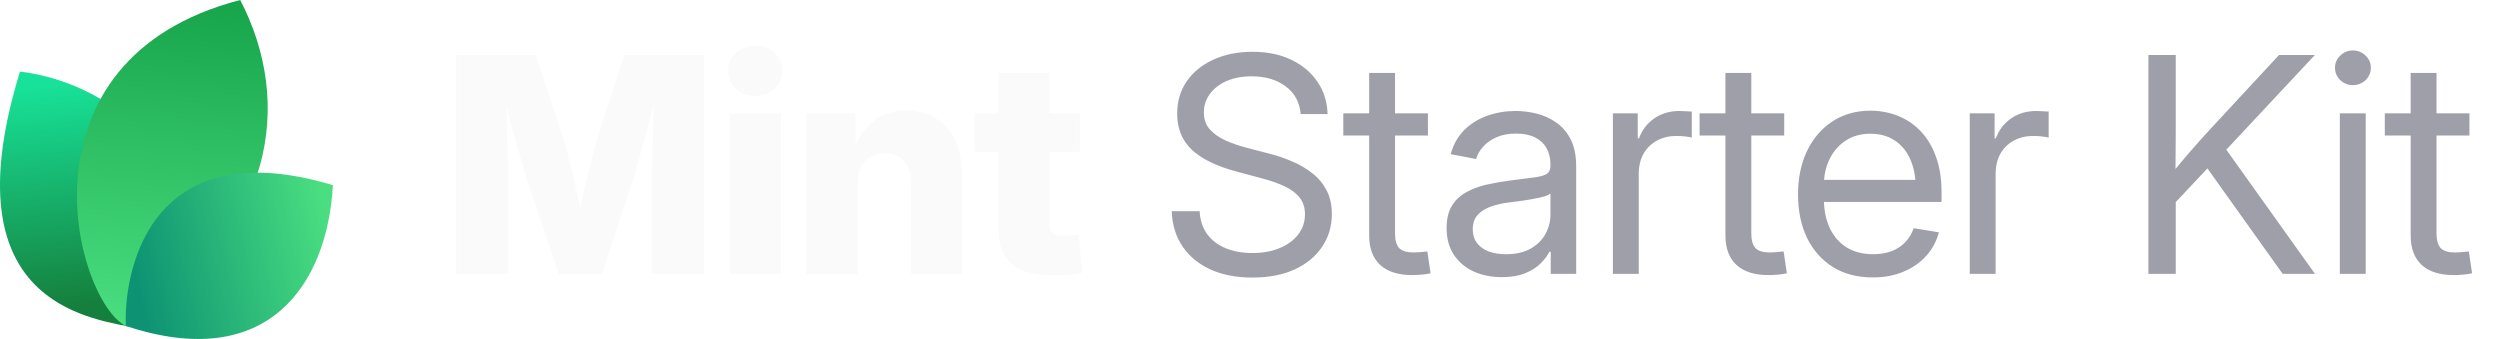
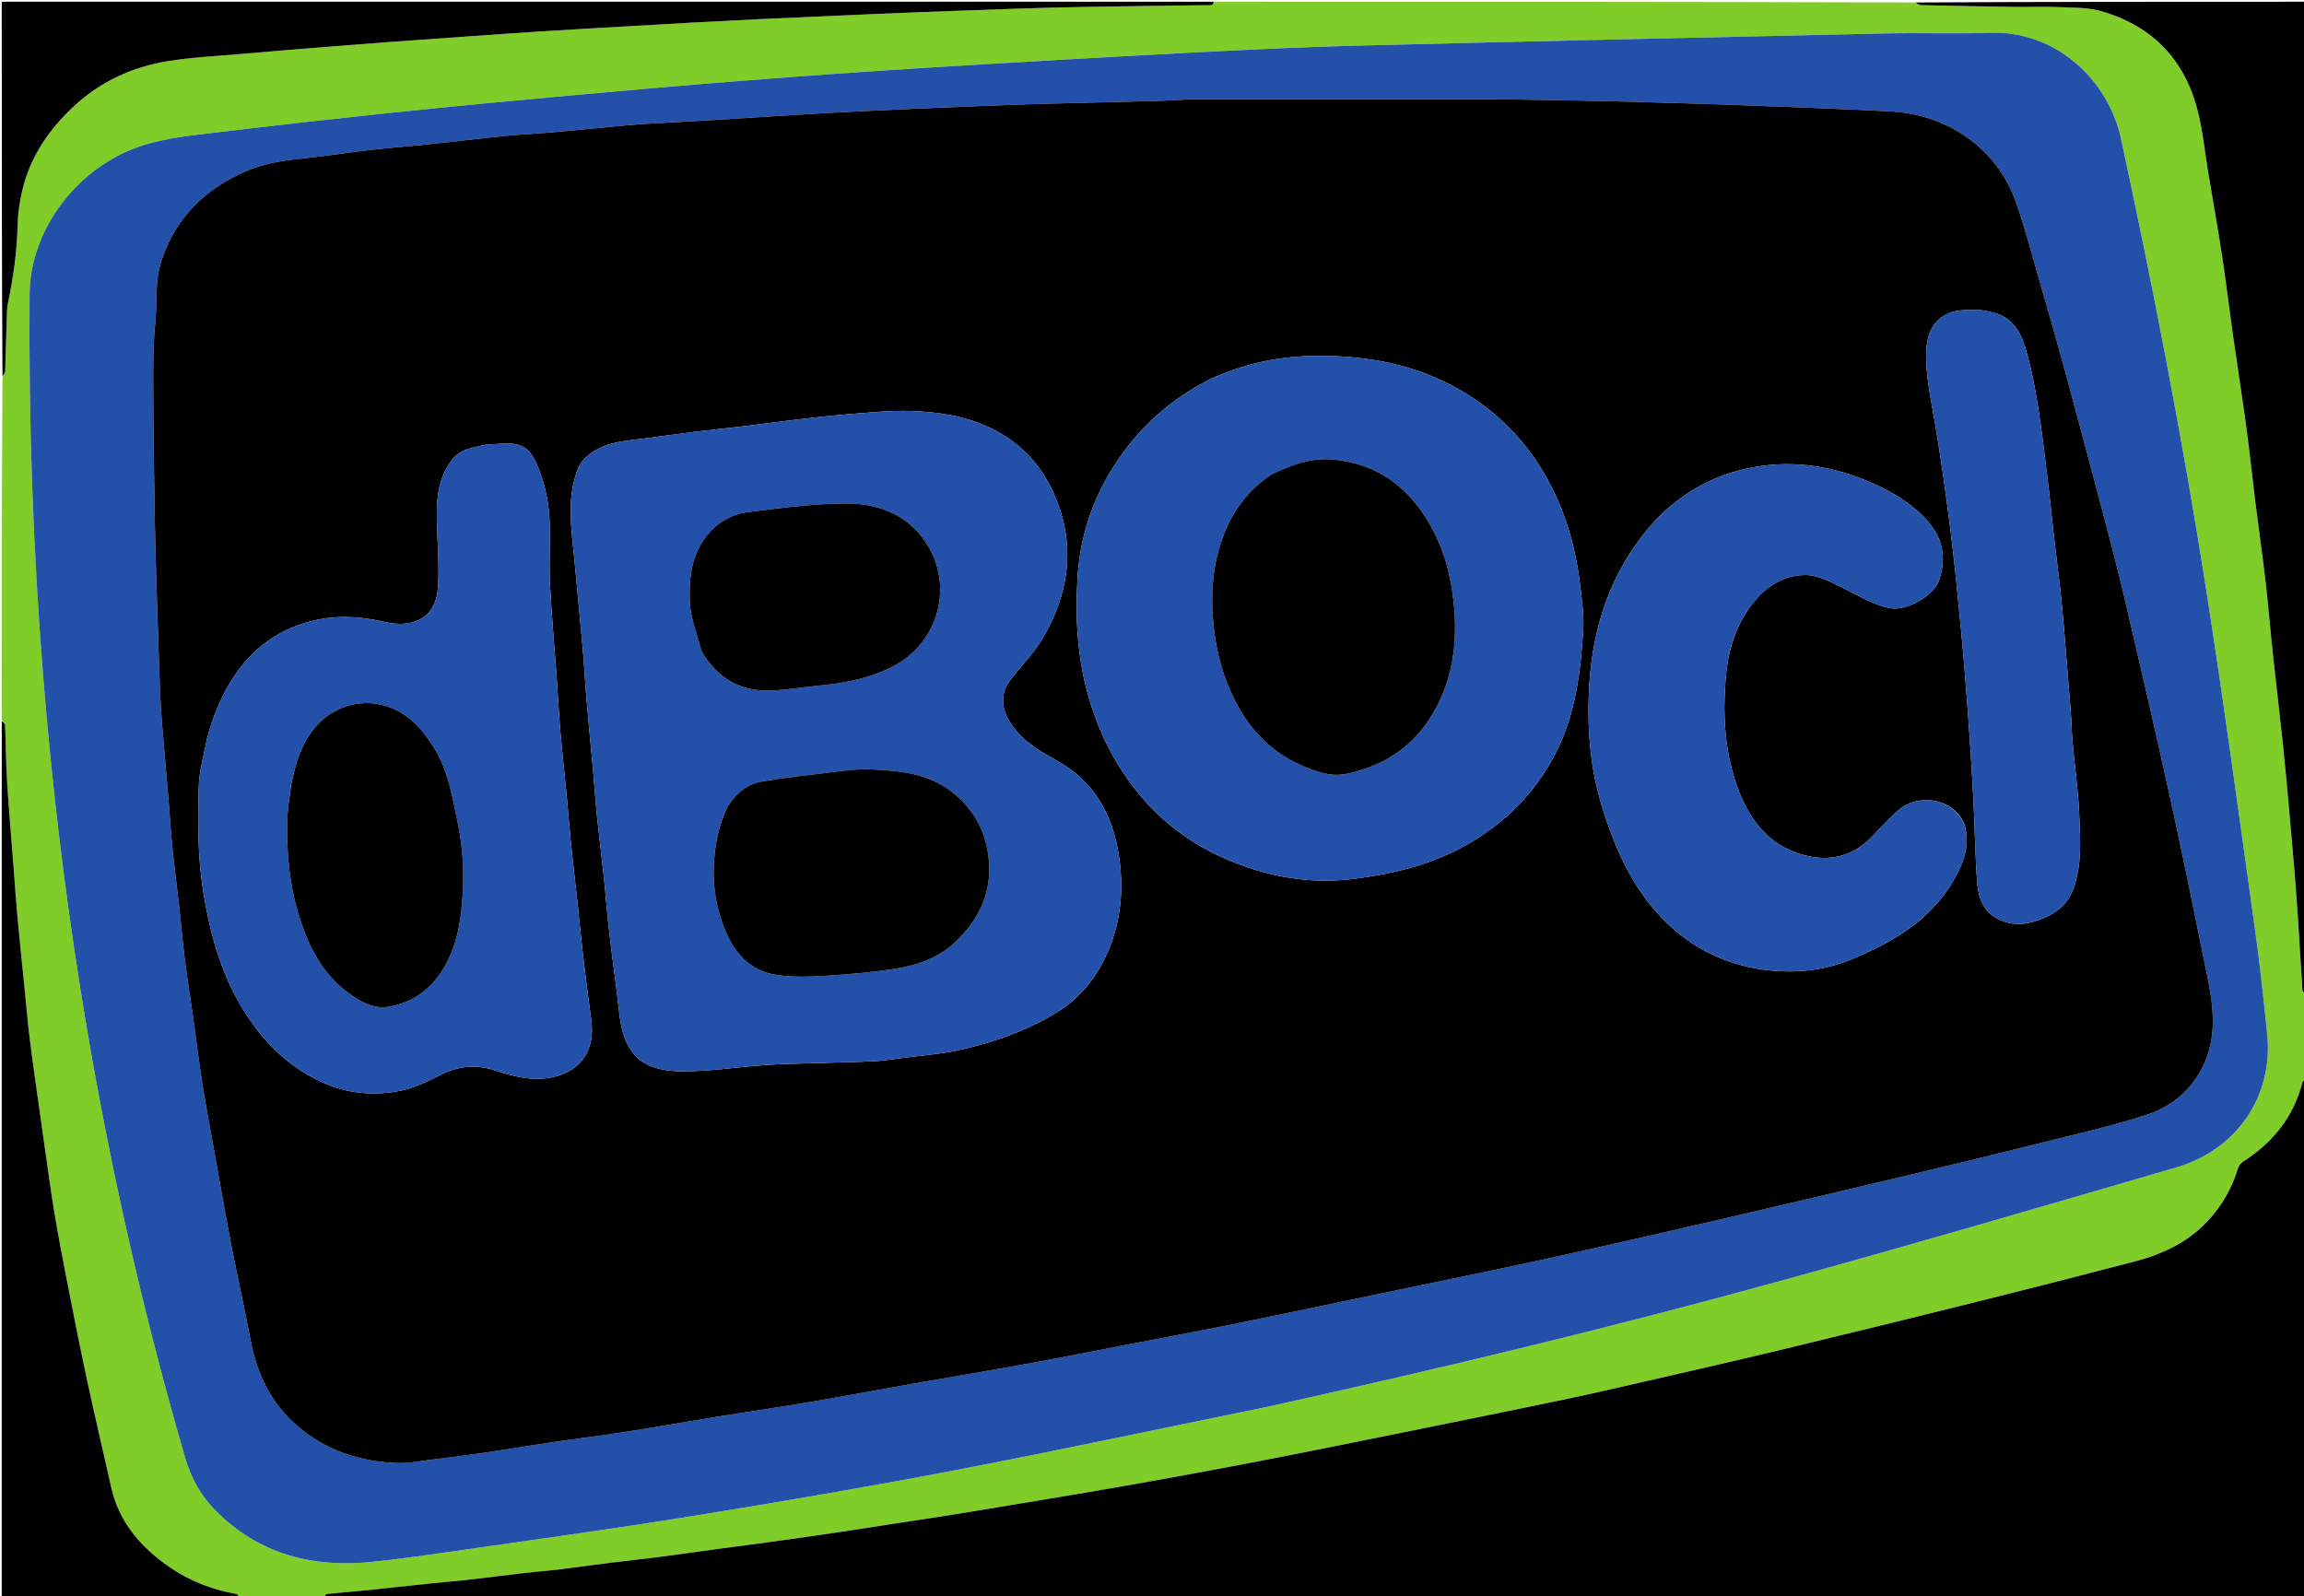
- <svg xmlns="http://www.w3.org/2000/svg" width="177" height="24" viewBox="0 0 177 24" fill="none">
-   <path d="M9.061 23.108C5.268 22.377 -3.391 20.627 1.417 5.064C9.634 6.099 16.973 14.064 9.061 23.108Z" fill="url(#paint0_linear_17557_2145)" />
-   <path d="M8.919 23.094C5.276 21.222 0.784 4.209 17.007 0C20.757 7.193 19.621 16.545 8.919 23.094Z" fill="url(#paint1_linear_17557_2145)" />
-   <path d="M8.914 23.079C8.735 19.882 10.159 9.085 23.57 13.111C23.181 20.123 18.984 26.418 8.914 23.079Z" fill="url(#paint2_linear_17557_2145)" />
-   <path d="M32.301 19.392V3.894H37.938L39.925 9.948C40.036 10.315 40.164 10.787 40.31 11.362C40.462 11.938 40.611 12.552 40.757 13.204C40.91 13.855 41.048 14.483 41.173 15.086C41.305 15.682 41.412 16.192 41.495 16.615H40.695C40.771 16.192 40.871 15.682 40.996 15.086C41.128 14.49 41.267 13.866 41.412 13.214C41.565 12.562 41.714 11.948 41.86 11.373C42.005 10.79 42.133 10.315 42.244 9.948L44.2 3.894H49.848V19.392H46.166V12.704C46.166 12.357 46.173 11.917 46.187 11.383C46.2 10.849 46.214 10.27 46.228 9.646C46.249 9.022 46.266 8.391 46.28 7.753C46.301 7.115 46.311 6.519 46.311 5.964H46.623C46.485 6.561 46.332 7.181 46.166 7.826C45.999 8.471 45.833 9.102 45.666 9.719C45.507 10.336 45.351 10.901 45.198 11.414C45.053 11.928 44.928 12.357 44.824 12.704L42.608 19.392H39.561L37.314 12.704C37.203 12.357 37.072 11.928 36.919 11.414C36.773 10.901 36.614 10.34 36.441 9.729C36.274 9.112 36.104 8.481 35.931 7.836C35.764 7.192 35.608 6.567 35.463 5.964H35.827C35.834 6.512 35.844 7.105 35.858 7.743C35.872 8.374 35.886 9.005 35.9 9.636C35.92 10.26 35.938 10.839 35.952 11.373C35.965 11.907 35.972 12.351 35.972 12.704V19.392H32.301ZM51.668 19.392V8.024H55.288V19.392H51.668ZM53.468 6.786C52.927 6.786 52.473 6.616 52.105 6.276C51.738 5.93 51.554 5.507 51.554 5.007C51.554 4.508 51.738 4.088 52.105 3.749C52.473 3.409 52.927 3.239 53.468 3.239C54.009 3.239 54.463 3.409 54.83 3.749C55.198 4.082 55.382 4.501 55.382 5.007C55.382 5.507 55.198 5.93 54.83 6.276C54.463 6.616 54.009 6.786 53.468 6.786ZM60.708 13.027V19.392H57.088V8.024H60.551L60.593 10.967H60.281C60.593 10.024 61.061 9.268 61.685 8.7C62.309 8.124 63.138 7.836 64.171 7.836C64.975 7.836 65.672 8.017 66.262 8.377C66.851 8.731 67.302 9.234 67.614 9.885C67.933 10.537 68.092 11.307 68.092 12.194V19.392H64.483V12.912C64.483 12.26 64.32 11.754 63.994 11.394C63.675 11.033 63.221 10.853 62.632 10.853C62.25 10.853 61.914 10.936 61.623 11.102C61.332 11.269 61.106 11.515 60.947 11.841C60.787 12.16 60.708 12.555 60.708 13.027ZM76.456 8.024V10.749H69.008V8.024H76.456ZM70.683 5.163H74.292V15.783C74.292 16.102 74.361 16.334 74.5 16.48C74.646 16.625 74.899 16.698 75.259 16.698C75.405 16.698 75.596 16.688 75.831 16.667C76.074 16.646 76.251 16.629 76.362 16.615L76.632 19.309C76.313 19.378 75.963 19.427 75.582 19.455C75.207 19.482 74.836 19.496 74.469 19.496C73.2 19.496 72.25 19.222 71.619 18.674C70.995 18.127 70.683 17.308 70.683 16.22V5.163Z" fill="#FAFAFA" />
-   <path d="M88.667 19.652C87.523 19.652 86.528 19.458 85.682 19.07C84.843 18.681 84.188 18.137 83.716 17.437C83.245 16.736 82.992 15.908 82.957 14.951H84.933C84.968 15.596 85.148 16.14 85.474 16.584C85.8 17.021 86.24 17.354 86.795 17.582C87.35 17.804 87.974 17.915 88.667 17.915C89.388 17.915 90.026 17.801 90.581 17.572C91.143 17.343 91.583 17.024 91.902 16.615C92.228 16.199 92.391 15.717 92.391 15.169C92.391 14.698 92.266 14.306 92.017 13.994C91.767 13.675 91.413 13.408 90.956 13.193C90.498 12.978 89.954 12.787 89.323 12.621L87.502 12.132C86.123 11.765 85.082 11.255 84.382 10.603C83.689 9.944 83.342 9.095 83.342 8.055C83.342 7.174 83.571 6.404 84.028 5.746C84.486 5.087 85.117 4.577 85.921 4.217C86.726 3.849 87.645 3.666 88.678 3.666C89.718 3.666 90.63 3.853 91.413 4.227C92.204 4.602 92.824 5.122 93.275 5.787C93.726 6.446 93.965 7.209 93.993 8.076H92.089C92.013 7.23 91.656 6.574 91.018 6.11C90.387 5.638 89.586 5.403 88.615 5.403C87.95 5.403 87.36 5.513 86.847 5.735C86.341 5.957 85.946 6.262 85.661 6.651C85.377 7.032 85.235 7.469 85.235 7.961C85.235 8.447 85.377 8.849 85.661 9.168C85.946 9.48 86.317 9.74 86.774 9.948C87.232 10.149 87.724 10.319 88.251 10.457L89.884 10.884C90.439 11.023 90.977 11.206 91.496 11.435C92.023 11.657 92.495 11.934 92.911 12.267C93.334 12.593 93.67 12.995 93.92 13.474C94.17 13.945 94.294 14.504 94.294 15.149C94.294 16.015 94.066 16.788 93.608 17.468C93.157 18.148 92.512 18.681 91.673 19.07C90.834 19.458 89.832 19.652 88.667 19.652ZM101.097 8.024V9.594H95.106V8.024H101.097ZM96.937 5.163H98.767V16.521C98.767 17 98.865 17.347 99.059 17.562C99.26 17.77 99.6 17.874 100.078 17.874C100.21 17.874 100.366 17.867 100.546 17.853C100.733 17.832 100.903 17.815 101.056 17.801L101.285 19.351C101.097 19.392 100.886 19.423 100.65 19.444C100.414 19.465 100.189 19.475 99.974 19.475C98.996 19.475 98.244 19.236 97.717 18.758C97.197 18.272 96.937 17.579 96.937 16.677V5.163ZM106.33 19.621C105.595 19.621 104.932 19.489 104.343 19.226C103.754 18.955 103.285 18.564 102.939 18.05C102.592 17.53 102.419 16.896 102.419 16.147C102.419 15.495 102.547 14.965 102.804 14.556C103.06 14.146 103.403 13.828 103.833 13.599C104.263 13.363 104.742 13.186 105.269 13.068C105.796 12.95 106.333 12.857 106.881 12.787C107.574 12.69 108.132 12.617 108.555 12.569C108.978 12.52 109.287 12.441 109.481 12.33C109.675 12.212 109.772 12.014 109.772 11.737V11.654C109.772 11.203 109.679 10.815 109.492 10.489C109.311 10.163 109.041 9.91 108.68 9.729C108.32 9.549 107.872 9.459 107.338 9.459C106.805 9.459 106.34 9.546 105.945 9.719C105.556 9.892 105.241 10.118 104.998 10.395C104.755 10.665 104.593 10.953 104.509 11.258L102.71 10.915C102.897 10.222 103.22 9.65 103.677 9.199C104.135 8.748 104.679 8.412 105.31 8.19C105.941 7.968 106.607 7.857 107.307 7.857C107.8 7.857 108.295 7.92 108.795 8.044C109.301 8.169 109.765 8.381 110.188 8.679C110.611 8.97 110.951 9.369 111.208 9.875C111.464 10.374 111.593 11.005 111.593 11.768V19.392H109.793V17.822H109.7C109.568 18.085 109.363 18.359 109.086 18.643C108.809 18.921 108.444 19.153 107.994 19.34C107.543 19.527 106.988 19.621 106.33 19.621ZM106.621 17.998C107.321 17.998 107.904 17.867 108.368 17.603C108.84 17.333 109.19 16.986 109.419 16.563C109.654 16.133 109.772 15.682 109.772 15.211V13.692C109.703 13.769 109.554 13.841 109.325 13.911C109.096 13.973 108.829 14.032 108.524 14.088C108.226 14.143 107.921 14.192 107.609 14.233C107.304 14.275 107.033 14.309 106.798 14.337C106.354 14.393 105.938 14.49 105.549 14.628C105.168 14.76 104.86 14.954 104.624 15.211C104.388 15.467 104.27 15.811 104.27 16.241C104.27 16.615 104.367 16.934 104.561 17.198C104.762 17.461 105.04 17.662 105.393 17.801C105.747 17.933 106.156 17.998 106.621 17.998ZM114.193 19.392V8.024H115.951V9.792H116.045C116.253 9.209 116.61 8.741 117.116 8.388C117.622 8.034 118.219 7.857 118.905 7.857C119.058 7.857 119.217 7.864 119.384 7.878C119.55 7.885 119.682 7.892 119.779 7.899V9.74C119.716 9.719 119.578 9.695 119.363 9.667C119.155 9.639 118.922 9.625 118.666 9.625C118.174 9.625 117.726 9.733 117.324 9.948C116.922 10.163 116.603 10.471 116.367 10.874C116.138 11.276 116.024 11.758 116.024 12.319V19.392H114.193ZM126.322 8.024V9.594H120.33V8.024H126.322ZM122.161 5.163H123.992V16.521C123.992 17 124.089 17.347 124.283 17.562C124.484 17.77 124.824 17.874 125.302 17.874C125.434 17.874 125.59 17.867 125.77 17.853C125.958 17.832 126.127 17.815 126.28 17.801L126.509 19.351C126.322 19.392 126.11 19.423 125.874 19.444C125.639 19.465 125.413 19.475 125.198 19.475C124.221 19.475 123.468 19.236 122.941 18.758C122.421 18.272 122.161 17.579 122.161 16.677V5.163ZM132.604 19.642C131.502 19.642 130.555 19.396 129.765 18.903C128.974 18.404 128.364 17.714 127.934 16.834C127.511 15.946 127.3 14.927 127.3 13.775C127.3 12.611 127.511 11.584 127.934 10.697C128.364 9.802 128.964 9.102 129.734 8.596C130.51 8.089 131.408 7.836 132.428 7.836C133.1 7.836 133.738 7.954 134.341 8.19C134.952 8.426 135.489 8.783 135.954 9.261C136.425 9.74 136.793 10.343 137.056 11.071C137.327 11.792 137.462 12.645 137.462 13.63V14.296H128.433V12.735H136.463L135.631 13.297C135.631 12.541 135.506 11.876 135.257 11.3C135.007 10.725 134.643 10.277 134.165 9.958C133.686 9.632 133.107 9.469 132.428 9.469C131.748 9.469 131.162 9.632 130.67 9.958C130.177 10.284 129.796 10.725 129.526 11.279C129.262 11.827 129.13 12.441 129.13 13.12V14.046C129.13 14.864 129.273 15.572 129.557 16.168C129.841 16.757 130.243 17.211 130.763 17.53C131.283 17.842 131.901 17.998 132.615 17.998C133.093 17.998 133.523 17.929 133.905 17.79C134.293 17.645 134.619 17.433 134.882 17.156C135.153 16.879 135.354 16.546 135.486 16.157L137.275 16.449C137.108 17.08 136.81 17.634 136.38 18.113C135.95 18.591 135.413 18.966 134.768 19.236C134.123 19.507 133.402 19.642 132.604 19.642ZM139.459 19.392V8.024H141.217V9.792H141.311C141.519 9.209 141.876 8.741 142.382 8.388C142.888 8.034 143.485 7.857 144.171 7.857C144.324 7.857 144.483 7.864 144.649 7.878C144.816 7.885 144.948 7.892 145.045 7.899V9.74C144.982 9.719 144.844 9.695 144.629 9.667C144.421 9.639 144.188 9.625 143.932 9.625C143.439 9.625 142.992 9.733 142.59 9.948C142.188 10.163 141.869 10.471 141.633 10.874C141.404 11.276 141.29 11.758 141.29 12.319V19.392H139.459ZM153.429 14.961V12.715C153.783 12.257 154.136 11.82 154.49 11.404C154.844 10.981 155.204 10.565 155.572 10.156C155.939 9.74 156.314 9.327 156.695 8.918L161.355 3.894H163.893L157.277 10.967H157.184L153.429 14.961ZM152.108 19.392V3.894H154.043V9.241L154.022 12.559L154.043 13.505V19.392H152.108ZM161.615 19.392L155.967 11.477L157.173 9.969L163.903 19.392H161.615ZM165.661 19.392V8.024H167.492V19.392H165.661ZM166.587 6.027C166.24 6.027 165.942 5.909 165.692 5.673C165.443 5.43 165.318 5.139 165.318 4.799C165.318 4.459 165.443 4.172 165.692 3.936C165.942 3.693 166.24 3.572 166.587 3.572C166.934 3.572 167.232 3.693 167.482 3.936C167.731 4.172 167.856 4.459 167.856 4.799C167.856 5.139 167.731 5.43 167.482 5.673C167.232 5.909 166.934 6.027 166.587 6.027ZM174.836 8.024V9.594H168.844V8.024H174.836ZM170.675 5.163H172.506V16.521C172.506 17 172.603 17.347 172.797 17.562C172.998 17.77 173.338 17.874 173.816 17.874C173.948 17.874 174.104 17.867 174.284 17.853C174.472 17.832 174.641 17.815 174.794 17.801L175.023 19.351C174.836 19.392 174.624 19.423 174.388 19.444C174.153 19.465 173.927 19.475 173.712 19.475C172.735 19.475 171.982 19.236 171.455 18.758C170.935 18.272 170.675 17.579 170.675 16.677V5.163Z" fill="#9F9FA9" />
-   <defs>
-     <linearGradient id="paint0_linear_17557_2145" x1="3.776" y1="5.916" x2="5.232" y2="21.559" gradientUnits="userSpaceOnUse">
-       <stop stop-color="#18E299" />
-       <stop offset="1" stop-color="#15803D" />
-     </linearGradient>
-     <linearGradient id="paint1_linear_17557_2145" x1="12.171" y1="-0.718" x2="10.19" y2="22.983" gradientUnits="userSpaceOnUse">
-       <stop stop-color="#16A34A" />
-       <stop offset="1" stop-color="#4ADE80" />
-     </linearGradient>
-     <linearGradient id="paint2_linear_17557_2145" x1="23.133" y1="15.353" x2="9.338" y2="18.52" gradientUnits="userSpaceOnUse">
-       <stop stop-color="#4ADE80" />
-       <stop offset="1" stop-color="#0D9373" />
-     </linearGradient>
-   </defs>
+ <svg xmlns="http://www.w3.org/2000/svg" version="1.1" id="Layer_1" x="0px" y="0px" width="100%" viewBox="0 0 1324 917" enable-background="new 0 0 1324 917" xml:space="preserve">
+   <path fill="#80CC28" opacity="1" stroke="none" d=" M186,918   C169.979,918 153.958,918 137.681,917.628   C136.919,916.864 136.459,916.215 135.902,916.117   C122.055,913.67 109.132,908.754 97.571,900.788   C81.034,889.393 68.405,874.981 63.876,854.693   C59.262,834.023 54.363,813.415 49.922,792.708   C45.718,773.109 41.87,753.432 38.013,733.76   C35.564,721.271 33.216,708.758 31.132,696.204   C29.204,684.588 27.673,672.907 25.995,661.25   C24.573,651.364 23.171,641.474 21.797,631.581   C20.177,619.921 18.457,608.272 17.042,596.587   C15.817,586.478 14.956,576.326 13.938,566.193   C12.623,553.118 11.237,540.051 10.025,526.967   C9.204,518.109 8.631,509.227 7.947,500.356   C6.631,483.279 5.139,466.214 4.062,449.122   C3.386,438.379 3.379,427.593 2.913,416.834   C2.871,415.863 1.665,414.943 1,414   C1,348.312 1,282.625 1.421,216.61   C2.226,215.269 2.913,214.267 2.949,213.241   C3.356,201.641 3.643,190.036 4.023,178.435   C4.076,176.816 4.367,175.19 4.698,173.598   C7.738,158.968 9.796,144.25 10.122,129.258   C10.263,122.758 11.26,116.175 12.715,109.823   C17.188,90.295 27.98,74.478 42.498,61.004   C57.704,46.892 75.875,38.533 96.082,35.199   C109.994,32.904 124.185,32.27 138.263,31.027   C154.328,29.609 170.404,28.31 186.479,27.014   C199.45,25.969 212.424,24.972 225.401,24.015   C239.538,22.974 253.68,21.992 267.82,21.004   C282.291,19.994 296.76,18.939 311.237,18.027   C328.366,16.948 345.503,15.999 362.636,15.001   C374.176,14.329 385.715,13.638 397.257,13.014   C410.293,12.308 423.33,11.631 436.37,11.009   C451.239,10.301 466.111,9.654 480.983,9.005   C496.684,8.321 512.384,7.618 528.088,7.013   C546.786,6.292 565.487,5.631 584.189,5.012   C596.287,4.612 608.388,4.233 620.49,4.021   C643.753,3.614 667.018,3.331 690.283,3.002   C692.282,2.973 694.302,3.139 696.269,2.881   C696.917,2.796 697.427,1.657 698,1   C832.021,1 966.042,1 1100.373,1.417   C1101.864,2.222 1103.037,2.924 1104.225,2.95   C1122.153,3.352 1140.081,3.713 1158.011,3.978   C1166.339,4.101 1174.682,3.713 1182.996,4.08   C1191.195,4.442 1199.726,4.204 1207.484,6.423   C1236.607,14.754 1255.341,34.058 1262.847,63.407   C1265.869,75.226 1267.026,87.521 1269.045,99.597   C1271.684,115.391 1274.517,131.154 1276.93,146.982   C1279.199,161.871 1280.961,176.837 1283.075,191.751   C1285.643,209.877 1288.489,227.965 1290.945,246.107   C1292.858,260.24 1294.295,274.437 1296.061,288.592   C1297.968,303.869 1300.172,319.111 1301.946,334.404   C1303.517,347.947 1304.586,361.547 1306.038,375.105   C1307.941,392.888 1310.102,410.643 1311.964,428.43   C1313.451,442.644 1314.723,456.881 1315.973,471.118   C1317.383,487.183 1318.803,503.25 1319.957,519.335   C1321.138,535.786 1321.965,552.263 1323.08,568.72   C1323.156,569.851 1324.334,570.908 1325,572   C1325,588.021 1325,604.042 1324.659,620.266   C1323.909,620.968 1323.269,621.408 1323.125,621.973   C1318.055,641.944 1306.116,656.725 1288.937,667.651   C1287.646,668.472 1286.505,670.096 1286.052,671.578   C1282.589,682.89 1276.895,692.918 1268.885,701.57   C1257.48,713.888 1242.917,720.777 1226.983,724.934   C1197.687,732.577 1168.362,740.12 1138.984,747.443   C1100.253,757.098 1061.489,766.627 1022.681,775.969   C995.604,782.487 968.437,788.632 941.295,794.88   C927.798,797.987 914.298,801.097 900.745,803.947   C877.756,808.781 854.729,813.433 831.709,818.119   C810.456,822.445 789.197,826.745 767.93,831.003   C751.464,834.299 734.995,837.584 718.503,840.746   C701.998,843.91 685.474,846.978 668.937,849.971   C654.152,852.647 639.345,855.206 624.534,857.735   C610.038,860.211 595.526,862.591 581.018,864.999   C569.579,866.897 558.144,868.823 546.693,870.642   C535.062,872.49 523.412,874.216 511.771,876.005   C501.752,877.545 491.743,879.15 481.715,880.631   C469.255,882.472 456.786,884.26 444.31,885.988   C433.762,887.45 423.195,888.772 412.641,890.197   C400.961,891.774 389.295,893.466 377.607,894.98   C368.656,896.139 359.673,897.046 350.717,898.165   C340.969,899.384 331.245,900.794 321.493,901.976   C314.651,902.805 307.77,903.314 300.922,904.103   C290.182,905.342 279.463,906.763 268.721,907.978   C261.536,908.791 254.321,909.332 247.128,910.08   C234.885,911.352 222.654,912.738 210.409,913.985   C202.885,914.751 195.339,915.303 187.819,916.099   C187.153,916.17 186.604,917.34 186,918  M726.42,808.943   C727.881,808.615 729.34,808.281 730.802,807.959   C829.317,786.236 927.383,762.621 1024.62,735.769   C1100.175,714.905 1175.422,692.917 1250.659,670.925   C1285.763,660.665 1306.482,629.581 1302.836,594.25   C1300.734,573.877 1298.553,553.496 1295.711,533.216   C1286.583,468.087 1277.823,402.894 1267.633,337.928   C1254.061,251.408 1237.323,165.447 1218.868,79.832   C1211.554,45.899 1181.386,17.434 1143.292,18.843   C1123.819,19.563 1104.295,18.782 1084.806,19.208   C982.854,21.435 880.902,23.679 778.96,26.258   C746.485,27.079 714.022,28.684 681.579,30.398   C631.007,33.069 580.445,35.968 529.899,39.097   C495.483,41.228 461.087,43.724 426.71,46.413   C393,49.049 359.313,51.999 325.639,55.061   C293.129,58.018 260.626,61.092 228.159,64.485   C193.542,68.104 158.945,71.946 124.392,76.125   C110.551,77.799 96.401,79.168 83.17,83.217   C44.972,94.906 17.308,131.604 17.007,168.973   C16.416,242.162 18.929,315.234 24.777,388.203   C29.624,448.664 36.71,508.852 46.257,568.739   C60.766,659.751 80.734,749.557 106.475,838.068   C109.854,849.69 115.632,859.914 124.114,868.417   C149.038,893.403 179.756,901.157 213.948,897.622   C228.684,896.099 243.373,894.045 258.039,891.927   C304.345,885.24 350.718,878.95 396.9,871.487   C448.008,863.228 499.06,854.501 549.908,844.778   C608.599,833.556 667.039,821.024 726.42,808.943  z" />
+   <path fill="#000000" opacity="1" stroke="none" d=" M186.469,918   C186.604,917.34 187.153,916.17 187.819,916.099   C195.339,915.303 202.885,914.751 210.409,913.985   C222.654,912.738 234.885,911.352 247.128,910.08   C254.321,909.332 261.536,908.791 268.721,907.978   C279.463,906.763 290.182,905.342 300.922,904.103   C307.77,903.314 314.651,902.805 321.493,901.976   C331.245,900.794 340.969,899.384 350.717,898.165   C359.673,897.046 368.656,896.139 377.607,894.98   C389.295,893.466 400.961,891.774 412.641,890.197   C423.195,888.772 433.762,887.45 444.31,885.988   C456.786,884.26 469.255,882.472 481.715,880.631   C491.743,879.15 501.752,877.545 511.771,876.005   C523.412,874.216 535.062,872.49 546.693,870.642   C558.144,868.823 569.579,866.897 581.018,864.999   C595.526,862.591 610.038,860.211 624.534,857.735   C639.345,855.206 654.152,852.647 668.937,849.971   C685.474,846.978 701.998,843.91 718.503,840.746   C734.995,837.584 751.464,834.299 767.93,831.003   C789.197,826.745 810.456,822.445 831.709,818.119   C854.729,813.433 877.756,808.781 900.745,803.947   C914.298,801.097 927.798,797.987 941.295,794.88   C968.437,788.632 995.604,782.487 1022.681,775.969   C1061.489,766.627 1100.253,757.098 1138.984,747.443   C1168.362,740.12 1197.687,732.577 1226.983,724.934   C1242.917,720.777 1257.48,713.888 1268.885,701.57   C1276.895,692.918 1282.589,682.89 1286.052,671.578   C1286.505,670.096 1287.646,668.472 1288.937,667.651   C1306.116,656.725 1318.055,641.944 1323.125,621.973   C1323.269,621.408 1323.909,620.968 1324.659,620.735   C1325,719.97 1325,818.94 1325,918   C945.646,918 566.292,918 186.469,918  z" />
+   <path fill="#000000" opacity="1" stroke="none" d=" M1325,571.531   C1324.334,570.908 1323.156,569.851 1323.08,568.72   C1321.965,552.263 1321.138,535.786 1319.957,519.335   C1318.803,503.25 1317.383,487.183 1315.973,471.118   C1314.723,456.881 1313.451,442.644 1311.964,428.43   C1310.102,410.643 1307.941,392.888 1306.038,375.105   C1304.586,361.547 1303.517,347.947 1301.946,334.404   C1300.172,319.111 1297.968,303.869 1296.061,288.592   C1294.295,274.437 1292.858,260.24 1290.945,246.107   C1288.489,227.965 1285.643,209.877 1283.075,191.751   C1280.961,176.837 1279.199,161.871 1276.93,146.982   C1274.517,131.154 1271.684,115.391 1269.045,99.597   C1267.026,87.521 1265.869,75.226 1262.847,63.407   C1255.341,34.058 1236.607,14.754 1207.484,6.423   C1199.726,4.204 1191.195,4.442 1182.996,4.08   C1174.682,3.713 1166.339,4.101 1158.011,3.978   C1140.081,3.713 1122.153,3.352 1104.225,2.95   C1103.037,2.924 1101.864,2.222 1100.842,1.417   C1175.626,1 1250.251,1 1325,1   C1325,191.021 1325,381.042 1325,571.531  z" />
+   <path fill="#000000" opacity="1" stroke="none" d=" M1,414.469   C1.665,414.943 2.871,415.863 2.913,416.834   C3.379,427.593 3.386,438.379 4.062,449.122   C5.139,466.214 6.631,483.279 7.947,500.356   C8.631,509.227 9.204,518.109 10.025,526.967   C11.237,540.051 12.623,553.118 13.938,566.193   C14.956,576.326 15.817,586.478 17.042,596.587   C18.457,608.272 20.177,619.921 21.797,631.581   C23.171,641.474 24.573,651.364 25.995,661.25   C27.673,672.907 29.204,684.588 31.132,696.204   C33.216,708.758 35.564,721.271 38.013,733.76   C41.87,753.432 45.718,773.109 49.922,792.708   C54.363,813.415 59.262,834.023 63.876,854.693   C68.405,874.981 81.034,889.393 97.571,900.788   C109.132,908.754 122.055,913.67 135.902,916.117   C136.459,916.215 136.919,916.864 137.212,917.628   C91.698,918 46.395,918 1,918   C1,750.312 1,582.625 1,414.469  z" />
+   <path fill="#000000" opacity="1" stroke="none" d=" M697.531,1   C697.427,1.657 696.917,2.796 696.269,2.881   C694.302,3.139 692.282,2.973 690.283,3.002   C667.018,3.331 643.753,3.614 620.49,4.021   C608.388,4.233 596.287,4.612 584.189,5.012   C565.487,5.631 546.786,6.292 528.088,7.013   C512.384,7.618 496.684,8.321 480.983,9.005   C466.111,9.654 451.239,10.301 436.37,11.009   C423.33,11.631 410.293,12.308 397.257,13.014   C385.715,13.638 374.176,14.329 362.636,15.001   C345.503,15.999 328.366,16.948 311.237,18.027   C296.76,18.939 282.291,19.994 267.82,21.004   C253.68,21.992 239.538,22.974 225.401,24.015   C212.424,24.972 199.45,25.969 186.479,27.014   C170.404,28.31 154.328,29.609 138.263,31.027   C124.185,32.27 109.994,32.904 96.082,35.199   C75.875,38.533 57.704,46.892 42.498,61.004   C27.98,74.478 17.188,90.295 12.715,109.823   C11.26,116.175 10.263,122.758 10.122,129.258   C9.796,144.25 7.738,158.968 4.698,173.598   C4.367,175.19 4.076,176.816 4.023,178.435   C3.643,190.036 3.356,201.641 2.949,213.241   C2.913,214.267 2.226,215.269 1.421,216.141   C1,144.368 1,72.735 1,1   C233.021,1 465.042,1 697.531,1  z" />
+   <path fill="#2350A9" opacity="1" stroke="none" d=" M726.004,809.002   C667.039,821.024 608.599,833.556 549.908,844.778   C499.06,854.501 448.008,863.228 396.9,871.487   C350.718,878.95 304.345,885.24 258.039,891.927   C243.373,894.045 228.684,896.099 213.948,897.622   C179.756,901.157 149.038,893.403 124.114,868.417   C115.632,859.914 109.854,849.69 106.475,838.068   C80.734,749.557 60.766,659.751 46.257,568.739   C36.71,508.852 29.624,448.664 24.777,388.203   C18.929,315.234 16.416,242.162 17.007,168.973   C17.308,131.604 44.972,94.906 83.17,83.217   C96.401,79.168 110.551,77.799 124.392,76.125   C158.945,71.946 193.542,68.104 228.159,64.485   C260.626,61.092 293.129,58.018 325.639,55.061   C359.313,51.999 393,49.049 426.71,46.413   C461.087,43.724 495.483,41.228 529.899,39.097   C580.445,35.968 631.007,33.069 681.579,30.398   C714.022,28.684 746.485,27.079 778.96,26.258   C880.902,23.679 982.854,21.435 1084.806,19.208   C1104.295,18.782 1123.819,19.563 1143.292,18.843   C1181.386,17.434 1211.554,45.899 1218.868,79.832   C1237.323,165.447 1254.061,251.408 1267.633,337.928   C1277.823,402.894 1286.583,468.087 1295.711,533.216   C1298.553,553.496 1300.734,573.877 1302.836,594.25   C1306.482,629.581 1285.763,660.665 1250.659,670.925   C1175.422,692.917 1100.175,714.905 1024.62,735.769   C927.383,762.621 829.317,786.236 730.802,807.959   C729.34,808.281 727.881,808.615 726.004,809.002  M684.588,57   C678.477,57.333 672.369,57.789 666.253,57.975   C652.81,58.386 639.363,58.651 625.918,58.995   C613.306,59.317 600.692,59.584 588.084,60.02   C571.192,60.604 554.305,61.29 537.418,61.999   C522.69,62.618 507.964,63.283 493.242,64.014   C481.347,64.605 469.457,65.278 457.57,65.996   C441.728,66.954 425.894,68.025 410.052,68.982   C397.997,69.71 385.935,70.31 373.878,71.02   C368.931,71.311 363.985,71.668 359.05,72.123   C345.43,73.379 331.822,74.772 318.197,75.975   C308.986,76.789 299.737,77.183 290.539,78.101   C275.636,79.587 260.767,81.413 245.871,82.974   C235.052,84.108 224.193,84.879 213.386,86.114   C200.653,87.57 187.982,89.597 175.237,90.92   C163.91,92.096 152.702,93.604 142.139,98.068   C118.417,108.094 101.416,124.503 92.941,149.328   C88.824,161.389 90.433,173.885 89.202,186.145   C87.961,198.499 88.017,211.018 88.07,223.461   C88.182,249.907 88.51,276.355 89.037,302.796   C89.48,325.023 90.317,347.243 91.007,369.466   C91.305,379.079 91.619,388.692 92.029,398.3   C92.276,404.085 92.625,409.87 93.097,415.64   C94.349,430.927 95.711,446.205 96.993,461.489   C97.725,470.207 98.226,478.947 99.119,487.648   C100.259,498.769 101.742,509.854 102.978,520.965   C104.089,530.944 104.886,540.96 106.148,550.917   C107.572,562.153 109.404,573.336 110.98,584.552   C112.742,597.085 114.215,609.662 116.183,622.162   C118.221,635.11 120.681,647.992 122.994,660.896   C126.175,678.651 129.221,696.432 132.639,714.142   C136.24,732.798 140.442,751.339 143.957,770.01   C147.622,789.483 155.538,806.296 170.875,819.517   C187.364,833.731 206.645,839.955 227.87,840.853   C234.383,841.129 240.983,839.778 247.52,838.974   C258.127,837.67 268.73,836.319 279.304,834.776   C291.643,832.975 303.936,830.855 316.272,829.039   C330.907,826.884 345.594,825.082 360.209,822.806   C377.883,820.053 395.494,816.897 413.152,814.038   C430.5,811.23 447.901,808.745 465.226,805.812   C485.437,802.391 505.583,798.594 525.771,795.04   C547.265,791.256 568.798,787.693 590.27,783.794   C609.151,780.365 627.974,776.612 646.82,772.987   C668.083,768.896 689.374,764.947 710.595,760.649   C738.881,754.921 767.113,748.922 795.365,743.027   C826.021,736.631 856.723,730.441 887.316,723.758   C920.957,716.409 954.527,708.722 988.076,700.961   C1024.806,692.464 1061.493,683.782 1098.168,675.051   C1123.059,669.125 1147.932,663.115 1172.747,656.883   C1193.077,651.777 1213.61,647.209 1233.509,640.731   C1257.777,632.831 1271.509,611.624 1271.615,587.326   C1271.674,574.052 1268.268,560.67 1265.631,547.495   C1259.359,516.152 1252.871,484.848 1245.993,453.633   C1238.057,417.615 1229.719,381.684 1221.33,345.767   C1217.49,329.327 1213.24,312.978 1208.945,296.648   C1201.648,268.9 1194.261,241.175 1186.73,213.49   C1181.956,195.938 1176.928,178.453 1171.878,160.978   C1167.553,146.012 1163.651,130.885 1158.472,116.214   C1147.381,84.793 1118.73,65.779 1086.413,64.027   C1071.531,63.22 1056.636,62.623 1041.743,62.017   C1024.021,61.297 1006.296,60.641 988.57,60.015   C977.46,59.622 966.346,59.322 955.233,59.006   C942.954,58.656 930.676,58.243 918.395,58.023   C895.784,57.618 873.172,57.104 850.56,57.046   C795.563,56.905 740.565,57 684.588,57  z" />
+   <path fill="#000000" opacity="1" stroke="none" d=" M685.077,57   C740.565,57 795.563,56.905 850.56,57.046   C873.172,57.104 895.784,57.618 918.395,58.023   C930.676,58.243 942.954,58.656 955.233,59.006   C966.346,59.322 977.46,59.622 988.57,60.015   C1006.296,60.641 1024.021,61.297 1041.743,62.017   C1056.636,62.623 1071.531,63.22 1086.413,64.027   C1118.73,65.779 1147.381,84.793 1158.472,116.214   C1163.651,130.885 1167.553,146.012 1171.878,160.978   C1176.928,178.453 1181.956,195.938 1186.73,213.49   C1194.261,241.175 1201.648,268.9 1208.945,296.648   C1213.24,312.978 1217.49,329.327 1221.33,345.767   C1229.719,381.684 1238.057,417.615 1245.993,453.633   C1252.871,484.848 1259.359,516.152 1265.631,547.495   C1268.268,560.67 1271.674,574.052 1271.615,587.326   C1271.509,611.624 1257.777,632.831 1233.509,640.731   C1213.61,647.209 1193.077,651.777 1172.747,656.883   C1147.932,663.115 1123.059,669.125 1098.168,675.051   C1061.493,683.782 1024.806,692.464 988.076,700.961   C954.527,708.722 920.957,716.409 887.316,723.758   C856.723,730.441 826.021,736.631 795.365,743.027   C767.113,748.922 738.881,754.921 710.595,760.649   C689.374,764.947 668.083,768.896 646.82,772.987   C627.974,776.612 609.151,780.365 590.27,783.794   C568.798,787.693 547.265,791.256 525.771,795.04   C505.583,798.594 485.437,802.391 465.226,805.812   C447.901,808.745 430.5,811.23 413.152,814.038   C395.494,816.897 377.883,820.053 360.209,822.806   C345.594,825.082 330.907,826.884 316.272,829.039   C303.936,830.855 291.643,832.975 279.304,834.776   C268.73,836.319 258.127,837.67 247.52,838.974   C240.983,839.778 234.383,841.129 227.87,840.853   C206.645,839.955 187.364,833.731 170.875,819.517   C155.538,806.296 147.622,789.483 143.957,770.01   C140.442,751.339 136.24,732.798 132.639,714.142   C129.221,696.432 126.175,678.651 122.994,660.896   C120.681,647.992 118.221,635.11 116.183,622.162   C114.215,609.662 112.742,597.085 110.98,584.552   C109.404,573.336 107.572,562.153 106.148,550.917   C104.886,540.96 104.089,530.944 102.978,520.965   C101.742,509.854 100.259,498.769 99.119,487.648   C98.226,478.947 97.725,470.207 96.993,461.489   C95.711,446.205 94.349,430.927 93.097,415.64   C92.625,409.87 92.276,404.085 92.029,398.3   C91.619,388.692 91.305,379.079 91.007,369.466   C90.317,347.243 89.48,325.023 89.037,302.796   C88.51,276.355 88.182,249.907 88.07,223.461   C88.017,211.018 87.961,198.499 89.202,186.145   C90.433,173.885 88.824,161.389 92.941,149.328   C101.416,124.503 118.417,108.094 142.139,98.068   C152.702,93.604 163.91,92.096 175.237,90.92   C187.982,89.597 200.653,87.57 213.386,86.114   C224.193,84.879 235.052,84.108 245.871,82.974   C260.767,81.413 275.636,79.587 290.539,78.101   C299.737,77.183 308.986,76.789 318.197,75.975   C331.822,74.772 345.43,73.379 359.05,72.123   C363.985,71.668 368.931,71.311 373.878,71.02   C385.935,70.31 397.997,69.71 410.052,68.982   C425.894,68.025 441.728,66.954 457.57,65.996   C469.457,65.278 481.347,64.605 493.242,64.014   C507.964,63.283 522.69,62.618 537.418,61.999   C554.305,61.29 571.192,60.604 588.084,60.02   C600.692,59.584 613.306,59.317 625.918,58.995   C639.363,58.651 652.81,58.386 666.253,57.975   C672.369,57.789 678.477,57.333 685.077,57  M518.736,608.036   C529.319,606.627 540.055,605.921 550.452,603.658   C570.093,599.383 588.942,592.85 606.39,582.404   C619.273,574.69 628.503,563.96 634.896,550.79   C643.948,532.144 646.058,512.312 643.001,491.92   C639.39,467.843 628.514,448.688 606.405,436.613   C596.356,431.124 586.496,425.052 580.161,414.763   C575.422,407.066 574.896,398.645 580.226,391.384   C586.253,383.173 593.797,375.935 598.942,367.244   C613.436,342.76 618.082,316.629 607.88,289.241   C600.723,270.027 588.332,255.221 569.496,246.123   C554.793,239.021 539.048,236.723 523.123,236.204   C511.438,235.823 499.676,237.119 487.978,238.033   C477.474,238.853 467,240.085 456.531,241.292   C446.74,242.421 436.979,243.808 427.194,244.987   C417.713,246.129 408.209,247.08 398.731,248.248   C389.274,249.413 379.839,250.765 370.39,251.996   C360.31,253.308 350.01,253.781 341.063,259.465   C336.861,262.134 333.57,265.321 331.711,270.383   C325.447,287.434 328.516,304.626 330.099,321.828   C331.698,339.21 333.433,356.579 334.973,373.966   C335.817,383.505 336.277,393.078 337.098,402.619   C338.312,416.736 339.716,430.836 340.992,444.948   C341.75,453.328 342.293,461.729 343.158,470.097   C344.325,481.387 345.783,492.646 346.977,503.933   C348.104,514.586 348.882,525.278 350.117,535.917   C351.935,551.587 354.203,567.205 355.952,582.882   C358.505,605.771 368.848,615.542 391.671,615.723   C407.608,615.849 423.555,613.223 439.519,612.118   C449.105,611.455 458.729,611.323 468.339,611.008   C479.611,610.638 490.892,610.469 502.156,609.93   C507.394,609.679 512.6,608.759 518.736,608.036  M699.658,216.095   C698.307,216.656 696.911,217.131 695.609,217.792   C677.099,227.184 661.175,239.839 648.38,256.191   C630.995,278.409 620.883,303.774 619.219,331.849   C617.84,355.111 619.046,378.287 625.721,401.072   C632.228,423.283 642.608,443.112 657.909,460.281   C670.55,474.466 685.701,485.379 703.184,493.113   C727.386,503.819 752.486,508.438 778.824,504.993   C800.735,502.127 821.991,497.111 841.601,486.215   C864.416,473.538 882.119,455.972 893.997,432.78   C905.339,410.638 908.301,386.416 909.808,362.072   C910.343,353.427 908.986,344.61 907.962,335.934   C905.462,314.743 899.732,294.555 889.395,275.685   C878.891,256.509 864.697,240.929 846.555,228.803   C825.075,214.445 801.022,207.297 775.681,205.229   C749.975,203.132 724.506,205.327 699.658,216.095  M118.973,424.469   C117.318,433.495 114.515,442.487 114.241,451.555   C113.626,471.897 113.535,492.252 116.815,512.54   C120.515,535.431 126.336,557.401 138.162,577.598   C149.35,596.704 163.992,612.077 184.194,621.557   C199.004,628.507 214.802,630.103 230.618,626.764   C238.663,625.066 246.365,621.156 253.834,617.463   C263.855,612.507 273.803,611.692 284.398,615.143   C295.209,618.665 306.104,621.598 317.752,619.047   C334.551,615.369 341.922,602.905 339.786,586.557   C338.147,574.005 336.506,561.452 335.027,548.88   C333.852,538.901 332.954,528.89 331.873,518.9   C330.616,507.288 329.22,495.691 328.024,484.074   C327.196,476.035 326.664,467.967 325.895,459.922   C324.642,446.815 323.183,433.728 322.039,420.612   C321.165,410.58 320.681,400.515 319.957,390.469   C318.664,372.526 317.074,354.601 316.097,336.642   C315.555,326.674 315.966,316.651 316.008,306.654   C316.061,294.19 314.469,281.938 309.909,270.332   C305.819,259.925 302.348,253.99 288.537,255.008   C284.426,255.311 280.207,255.222 276.242,256.171   C270.191,257.619 264.083,258.492 259.662,264.384   C251.625,275.094 250.721,287.109 251.038,299.63   C251.359,312.285 252.537,324.998 251.683,337.574   C251.121,345.859 247.82,354.035 238.378,357.228   C232.585,359.187 226.718,358.736 221.018,357.435   C208.404,354.558 195.76,353.5 183.03,356.053   C160.867,360.498 144.168,372.698 132.436,391.996   C126.403,401.919 122.105,412.502 118.973,424.469  M1128.939,473.991   C1122.771,458.648 1102.468,455.769 1091.126,465.466   C1085.769,470.046 1081.009,475.346 1076.147,480.479   C1066.053,491.135 1053.728,495.074 1039.515,492.124   C1018.608,487.785 1006.374,473.262 999.201,454.529   C991.061,433.27 989.729,410.984 991.841,388.309   C993.334,372.274 998.033,357.802 1008.345,345.365   C1016.105,336.005 1026.398,330.147 1038.294,330.486   C1045.395,330.688 1052.602,334.806 1059.345,338.034   C1068.18,342.262 1076.23,347.636 1086.336,349.548   C1095.071,351.201 1111.049,342.816 1114.245,333.651   C1119.109,319.703 1115.877,307.864 1105.999,297.576   C1096.38,287.559 1084.44,281.06 1071.678,275.894   C1049.71,267 1026.981,264.233 1003.863,269.278   C979.217,274.657 959.133,288.057 943.71,307.983   C923.132,334.569 914.358,365.33 913.029,398.489   C912.138,420.713 914.039,442.525 920.739,464.005   C928.593,489.185 939.027,512.577 958.544,531.093   C975.189,546.884 995.18,555.579 1017.659,557.776   C1033.477,559.322 1049.066,557.557 1064.263,551.241   C1089.71,540.664 1112.205,527.052 1125.082,501.412   C1129.311,492.992 1131.782,484.28 1128.939,473.991  M1185.97,359.783   C1185.282,352.568 1184.692,345.342 1183.883,338.141   C1182.671,327.364 1181.257,316.61 1180.018,305.836   C1178.91,296.195 1178.045,286.524 1176.854,276.894   C1175.002,261.905 1173.33,246.88 1170.887,231.984   C1169.036,220.695 1166.854,209.345 1163.413,198.467   C1160.608,189.598 1155.253,181.828 1145.024,179.547   C1142.309,178.942 1139.536,178.161 1136.797,178.187   C1131.719,178.237 1126.32,177.834 1121.638,179.384   C1110.846,182.955 1107.237,191.667 1106.922,202.512   C1106.526,216.178 1109.598,229.297 1111.862,242.615   C1115.383,263.321 1118.267,284.148 1120.887,304.991   C1123.287,324.086 1125.113,343.257 1126.943,362.418   C1128.479,378.506 1129.777,394.619 1130.957,410.737   C1132.116,426.55 1133.132,442.377 1133.956,458.211   C1134.799,474.413 1134.982,490.657 1136.142,506.833   C1136.789,515.854 1139.625,524.211 1148.974,528.542   C1155.115,531.387 1161.339,531.729 1167.699,529.958   C1178.461,526.962 1187.725,521.583 1191.603,510.521   C1196.528,496.474 1195.434,481.683 1194.795,467.17   C1194.201,453.706 1192.242,440.306 1191.031,426.865   C1190.483,420.773 1190.398,414.642 1189.918,408.543   C1188.664,392.596 1187.308,376.657 1185.97,359.783  z" />
+   <path fill="#2350A9" opacity="1" stroke="none" d=" M518.278,608.089   C512.6,608.759 507.394,609.679 502.156,609.93   C490.892,610.469 479.611,610.638 468.339,611.008   C458.729,611.323 449.105,611.455 439.519,612.118   C423.555,613.223 407.608,615.849 391.671,615.723   C368.848,615.542 358.505,605.771 355.952,582.882   C354.203,567.205 351.935,551.587 350.117,535.917   C348.882,525.278 348.104,514.586 346.977,503.933   C345.783,492.646 344.325,481.387 343.158,470.097   C342.293,461.729 341.75,453.328 340.992,444.948   C339.716,430.836 338.312,416.736 337.098,402.619   C336.277,393.078 335.817,383.505 334.973,373.966   C333.433,356.579 331.698,339.21 330.099,321.828   C328.516,304.626 325.447,287.434 331.711,270.383   C333.57,265.321 336.861,262.134 341.063,259.465   C350.01,253.781 360.31,253.308 370.39,251.996   C379.839,250.765 389.274,249.413 398.731,248.248   C408.209,247.08 417.713,246.129 427.194,244.987   C436.979,243.808 446.74,242.421 456.531,241.292   C467,240.085 477.474,238.853 487.978,238.033   C499.676,237.119 511.438,235.823 523.123,236.204   C539.048,236.723 554.793,239.021 569.496,246.123   C588.332,255.221 600.723,270.027 607.88,289.241   C618.082,316.629 613.436,342.76 598.942,367.244   C593.797,375.935 586.253,383.173 580.226,391.384   C574.896,398.645 575.422,407.066 580.161,414.763   C586.496,425.052 596.356,431.124 606.405,436.613   C628.514,448.688 639.39,467.843 643.001,491.92   C646.058,512.312 643.948,532.144 634.896,550.79   C628.503,563.96 619.273,574.69 606.39,582.404   C588.942,592.85 570.093,599.383 550.452,603.658   C540.055,605.921 529.319,606.627 518.278,608.089  M418.077,463.729   C412.53,475.033 410.44,487.208 410.135,499.573   C409.851,511.137 411.93,522.523 416.198,533.362   C421.866,547.755 431.235,558.417 447.318,560.483   C455.896,561.584 464.741,561.433 473.403,560.879   C487.036,560.007 500.709,558.905 514.194,556.807   C527.119,554.797 539.524,550.474 549.247,541.143   C562.825,528.112 570.262,512.639 568.114,493.121   C566.351,477.098 559.275,464.56 546.59,454.814   C532.824,444.238 516.515,442.922 500.23,442.179   C492.221,441.814 484.101,443.108 476.077,444.044   C463.36,445.525 450.632,447.033 438.004,449.112   C429.436,450.523 423.15,455.875 418.077,463.729  M403.458,374.892   C412.304,389.727 425.313,397.499 442.631,396.881   C451.986,396.547 461.29,394.933 470.629,394.018   C485.768,392.534 500.532,389.839 514.134,382.451   C539.667,368.583 548.374,335.983 531.775,311.391   C521.07,295.531 504.441,289.353 486.495,289.372   C467.788,289.393 449.033,291.955 430.4,294.235   C420.599,295.434 412.158,300.132 405.825,308.32   C397.179,319.498 395.878,332.753 396.408,345.759   C396.797,355.324 400.728,364.746 403.458,374.892  z" />
+   <path fill="#2350A9" opacity="1" stroke="none" d=" M700.035,215.992   C724.506,205.327 749.975,203.132 775.681,205.229   C801.022,207.297 825.075,214.445 846.555,228.803   C864.697,240.929 878.891,256.509 889.395,275.685   C899.732,294.555 905.462,314.743 907.962,335.934   C908.986,344.61 910.343,353.427 909.808,362.072   C908.301,386.416 905.339,410.638 893.997,432.78   C882.119,455.972 864.416,473.538 841.601,486.215   C821.991,497.111 800.735,502.127 778.824,504.993   C752.486,508.438 727.386,503.819 703.184,493.113   C685.701,485.379 670.55,474.466 657.909,460.281   C642.608,443.112 632.228,423.283 625.721,401.072   C619.046,378.287 617.84,355.111 619.219,331.849   C620.883,303.774 630.995,278.409 648.38,256.191   C661.175,239.839 677.099,227.184 695.609,217.792   C696.911,217.131 698.307,216.656 700.035,215.992  M730.545,272.966   C716.311,282.055 707.345,295.124 701.948,310.874   C697.254,324.576 695.985,338.593 696.858,353.07   C697.831,369.209 701.188,384.562 708.02,399.213   C716.387,417.155 728.719,431.222 747,439.488   C755.485,443.325 764.505,446.677 773.76,444.738   C793.322,440.64 809.728,430.844 820.972,413.905   C834.955,392.841 838.001,369.457 835.179,344.739   C832.867,324.486 826.556,305.884 813.874,289.901   C801.4,274.179 784.848,265.429 764.686,264.025   C752.608,263.184 741.733,267.425 730.545,272.966  z" />
+   <path fill="#2350A9" opacity="1" stroke="none" d=" M118.996,424.053   C122.105,412.502 126.403,401.919 132.436,391.996   C144.168,372.698 160.867,360.498 183.03,356.053   C195.76,353.5 208.404,354.558 221.018,357.435   C226.718,358.736 232.585,359.187 238.378,357.228   C247.82,354.035 251.121,345.859 251.683,337.574   C252.537,324.998 251.359,312.285 251.038,299.63   C250.721,287.109 251.625,275.094 259.662,264.384   C264.083,258.492 270.191,257.619 276.242,256.171   C280.207,255.222 284.426,255.311 288.537,255.008   C302.348,253.99 305.819,259.925 309.909,270.332   C314.469,281.938 316.061,294.19 316.008,306.654   C315.966,316.651 315.555,326.674 316.097,336.642   C317.074,354.601 318.664,372.526 319.957,390.469   C320.681,400.515 321.165,410.58 322.039,420.612   C323.183,433.728 324.642,446.815 325.895,459.922   C326.664,467.967 327.196,476.035 328.024,484.074   C329.22,495.691 330.616,507.288 331.873,518.9   C332.954,528.89 333.852,538.901 335.027,548.88   C336.506,561.452 338.147,574.005 339.786,586.557   C341.922,602.905 334.551,615.369 317.752,619.047   C306.104,621.598 295.209,618.665 284.398,615.143   C273.803,611.692 263.855,612.507 253.834,617.463   C246.365,621.156 238.663,625.066 230.618,626.764   C214.802,630.103 199.004,628.507 184.194,621.557   C163.992,612.077 149.35,596.704 138.162,577.598   C126.336,557.401 120.515,535.431 116.815,512.54   C113.535,492.252 113.626,471.897 114.241,451.555   C114.515,442.487 117.318,433.495 118.996,424.053  M167.107,451.851   C166.405,458.403 165.259,464.942 165.085,471.508   C164.581,490.562 166.435,509.483 172.214,527.651   C177.559,544.457 185.576,560.002 200.372,570.784   C206.794,575.464 214.063,579.771 222.058,578.728   C234.344,577.124 244.619,570.997 252.105,560.702   C262.117,546.935 264.807,530.874 265.828,514.595   C266.685,500.917 266.009,487.228 263.167,473.603   C260.017,458.502 257.781,443.258 249.407,429.835   C242.542,418.831 234.413,409.504 221.297,405.62   C206.308,401.181 190.168,406.583 180.33,418.956   C172.755,428.482 169.684,439.524 167.107,451.851  z" />
+   <path fill="#2350A9" opacity="1" stroke="none" d=" M1128.989,474.4   C1131.782,484.28 1129.311,492.992 1125.082,501.412   C1112.205,527.052 1089.71,540.664 1064.263,551.241   C1049.066,557.557 1033.477,559.322 1017.659,557.776   C995.18,555.579 975.189,546.884 958.544,531.093   C939.027,512.577 928.593,489.185 920.739,464.005   C914.039,442.525 912.138,420.713 913.029,398.489   C914.358,365.33 923.132,334.569 943.71,307.983   C959.133,288.057 979.217,274.657 1003.863,269.278   C1026.981,264.233 1049.71,267 1071.678,275.894   C1084.44,281.06 1096.38,287.559 1105.999,297.576   C1115.877,307.864 1119.109,319.703 1114.245,333.651   C1111.049,342.816 1095.071,351.201 1086.336,349.548   C1076.23,347.636 1068.18,342.262 1059.345,338.034   C1052.602,334.806 1045.395,330.688 1038.294,330.486   C1026.398,330.147 1016.105,336.005 1008.345,345.365   C998.033,357.802 993.334,372.274 991.841,388.309   C989.729,410.984 991.061,433.27 999.201,454.529   C1006.374,473.262 1018.608,487.785 1039.515,492.124   C1053.728,495.074 1066.053,491.135 1076.147,480.479   C1081.009,475.346 1085.769,470.046 1091.126,465.466   C1102.468,455.769 1122.771,458.648 1128.989,474.4  z" />
+   <path fill="#2350A9" opacity="1" stroke="none" d=" M1185.981,360.248   C1187.308,376.657 1188.664,392.596 1189.918,408.543   C1190.398,414.642 1190.483,420.773 1191.031,426.865   C1192.242,440.306 1194.201,453.706 1194.795,467.17   C1195.434,481.683 1196.528,496.474 1191.603,510.521   C1187.725,521.583 1178.461,526.962 1167.699,529.958   C1161.339,531.729 1155.115,531.387 1148.974,528.542   C1139.625,524.211 1136.789,515.854 1136.142,506.833   C1134.982,490.657 1134.799,474.413 1133.956,458.211   C1133.132,442.377 1132.116,426.55 1130.957,410.737   C1129.777,394.619 1128.479,378.506 1126.943,362.418   C1125.113,343.257 1123.287,324.086 1120.887,304.991   C1118.267,284.148 1115.383,263.321 1111.862,242.615   C1109.598,229.297 1106.526,216.178 1106.922,202.512   C1107.237,191.667 1110.846,182.955 1121.638,179.384   C1126.32,177.834 1131.719,178.237 1136.797,178.187   C1139.536,178.161 1142.309,178.942 1145.024,179.547   C1155.253,181.828 1160.608,189.598 1163.413,198.467   C1166.854,209.345 1169.036,220.695 1170.887,231.984   C1173.33,246.88 1175.002,261.905 1176.854,276.894   C1178.045,286.524 1178.91,296.195 1180.018,305.836   C1181.257,316.61 1182.671,327.364 1183.883,338.141   C1184.692,345.342 1185.282,352.568 1185.981,360.248  z" />
+   <path fill="#000000" opacity="1" stroke="none" d=" M418.26,463.402   C423.15,455.875 429.436,450.523 438.004,449.112   C450.632,447.033 463.36,445.525 476.077,444.044   C484.101,443.108 492.221,441.814 500.23,442.179   C516.515,442.922 532.824,444.238 546.59,454.814   C559.275,464.56 566.351,477.098 568.114,493.121   C570.262,512.639 562.825,528.112 549.247,541.143   C539.524,550.474 527.119,554.797 514.194,556.807   C500.709,558.905 487.036,560.007 473.403,560.879   C464.741,561.433 455.896,561.584 447.318,560.483   C431.235,558.417 421.866,547.755 416.198,533.362   C411.93,522.523 409.851,511.137 410.135,499.573   C410.44,487.208 412.53,475.033 418.26,463.402  z" />
+   <path fill="#000000" opacity="1" stroke="none" d=" M403.27,374.562   C400.728,364.746 396.797,355.324 396.408,345.759   C395.878,332.753 397.179,319.498 405.825,308.32   C412.158,300.132 420.599,295.434 430.4,294.235   C449.033,291.955 467.788,289.393 486.495,289.372   C504.441,289.353 521.07,295.531 531.775,311.391   C548.374,335.983 539.667,368.583 514.134,382.451   C500.532,389.839 485.768,392.534 470.629,394.018   C461.29,394.933 451.986,396.547 442.631,396.881   C425.313,397.499 412.304,389.727 403.27,374.562  z" />
+   <path fill="#000000" opacity="1" stroke="none" d=" M730.819,272.714   C741.733,267.425 752.608,263.184 764.686,264.025   C784.848,265.429 801.4,274.179 813.874,289.901   C826.556,305.884 832.867,324.486 835.179,344.739   C838.001,369.457 834.955,392.841 820.972,413.905   C809.728,430.844 793.322,440.64 773.76,444.738   C764.505,446.677 755.485,443.325 747,439.488   C728.719,431.222 716.387,417.155 708.02,399.213   C701.188,384.562 697.831,369.209 696.858,353.07   C695.985,338.593 697.254,324.576 701.948,310.874   C707.345,295.124 716.311,282.055 730.819,272.714  z" />
+   <path fill="#000000" opacity="1" stroke="none" d=" M167.264,451.442   C169.684,439.524 172.755,428.482 180.33,418.956   C190.168,406.583 206.308,401.181 221.297,405.62   C234.413,409.504 242.542,418.831 249.407,429.835   C257.781,443.258 260.017,458.502 263.167,473.603   C266.009,487.228 266.685,500.917 265.828,514.595   C264.807,530.874 262.117,546.935 252.105,560.702   C244.619,570.997 234.344,577.124 222.058,578.728   C214.063,579.771 206.794,575.464 200.372,570.784   C185.576,560.002 177.559,544.457 172.214,527.651   C166.435,509.483 164.581,490.562 165.085,471.508   C165.259,464.942 166.405,458.403 167.264,451.442  z" />
</svg>
